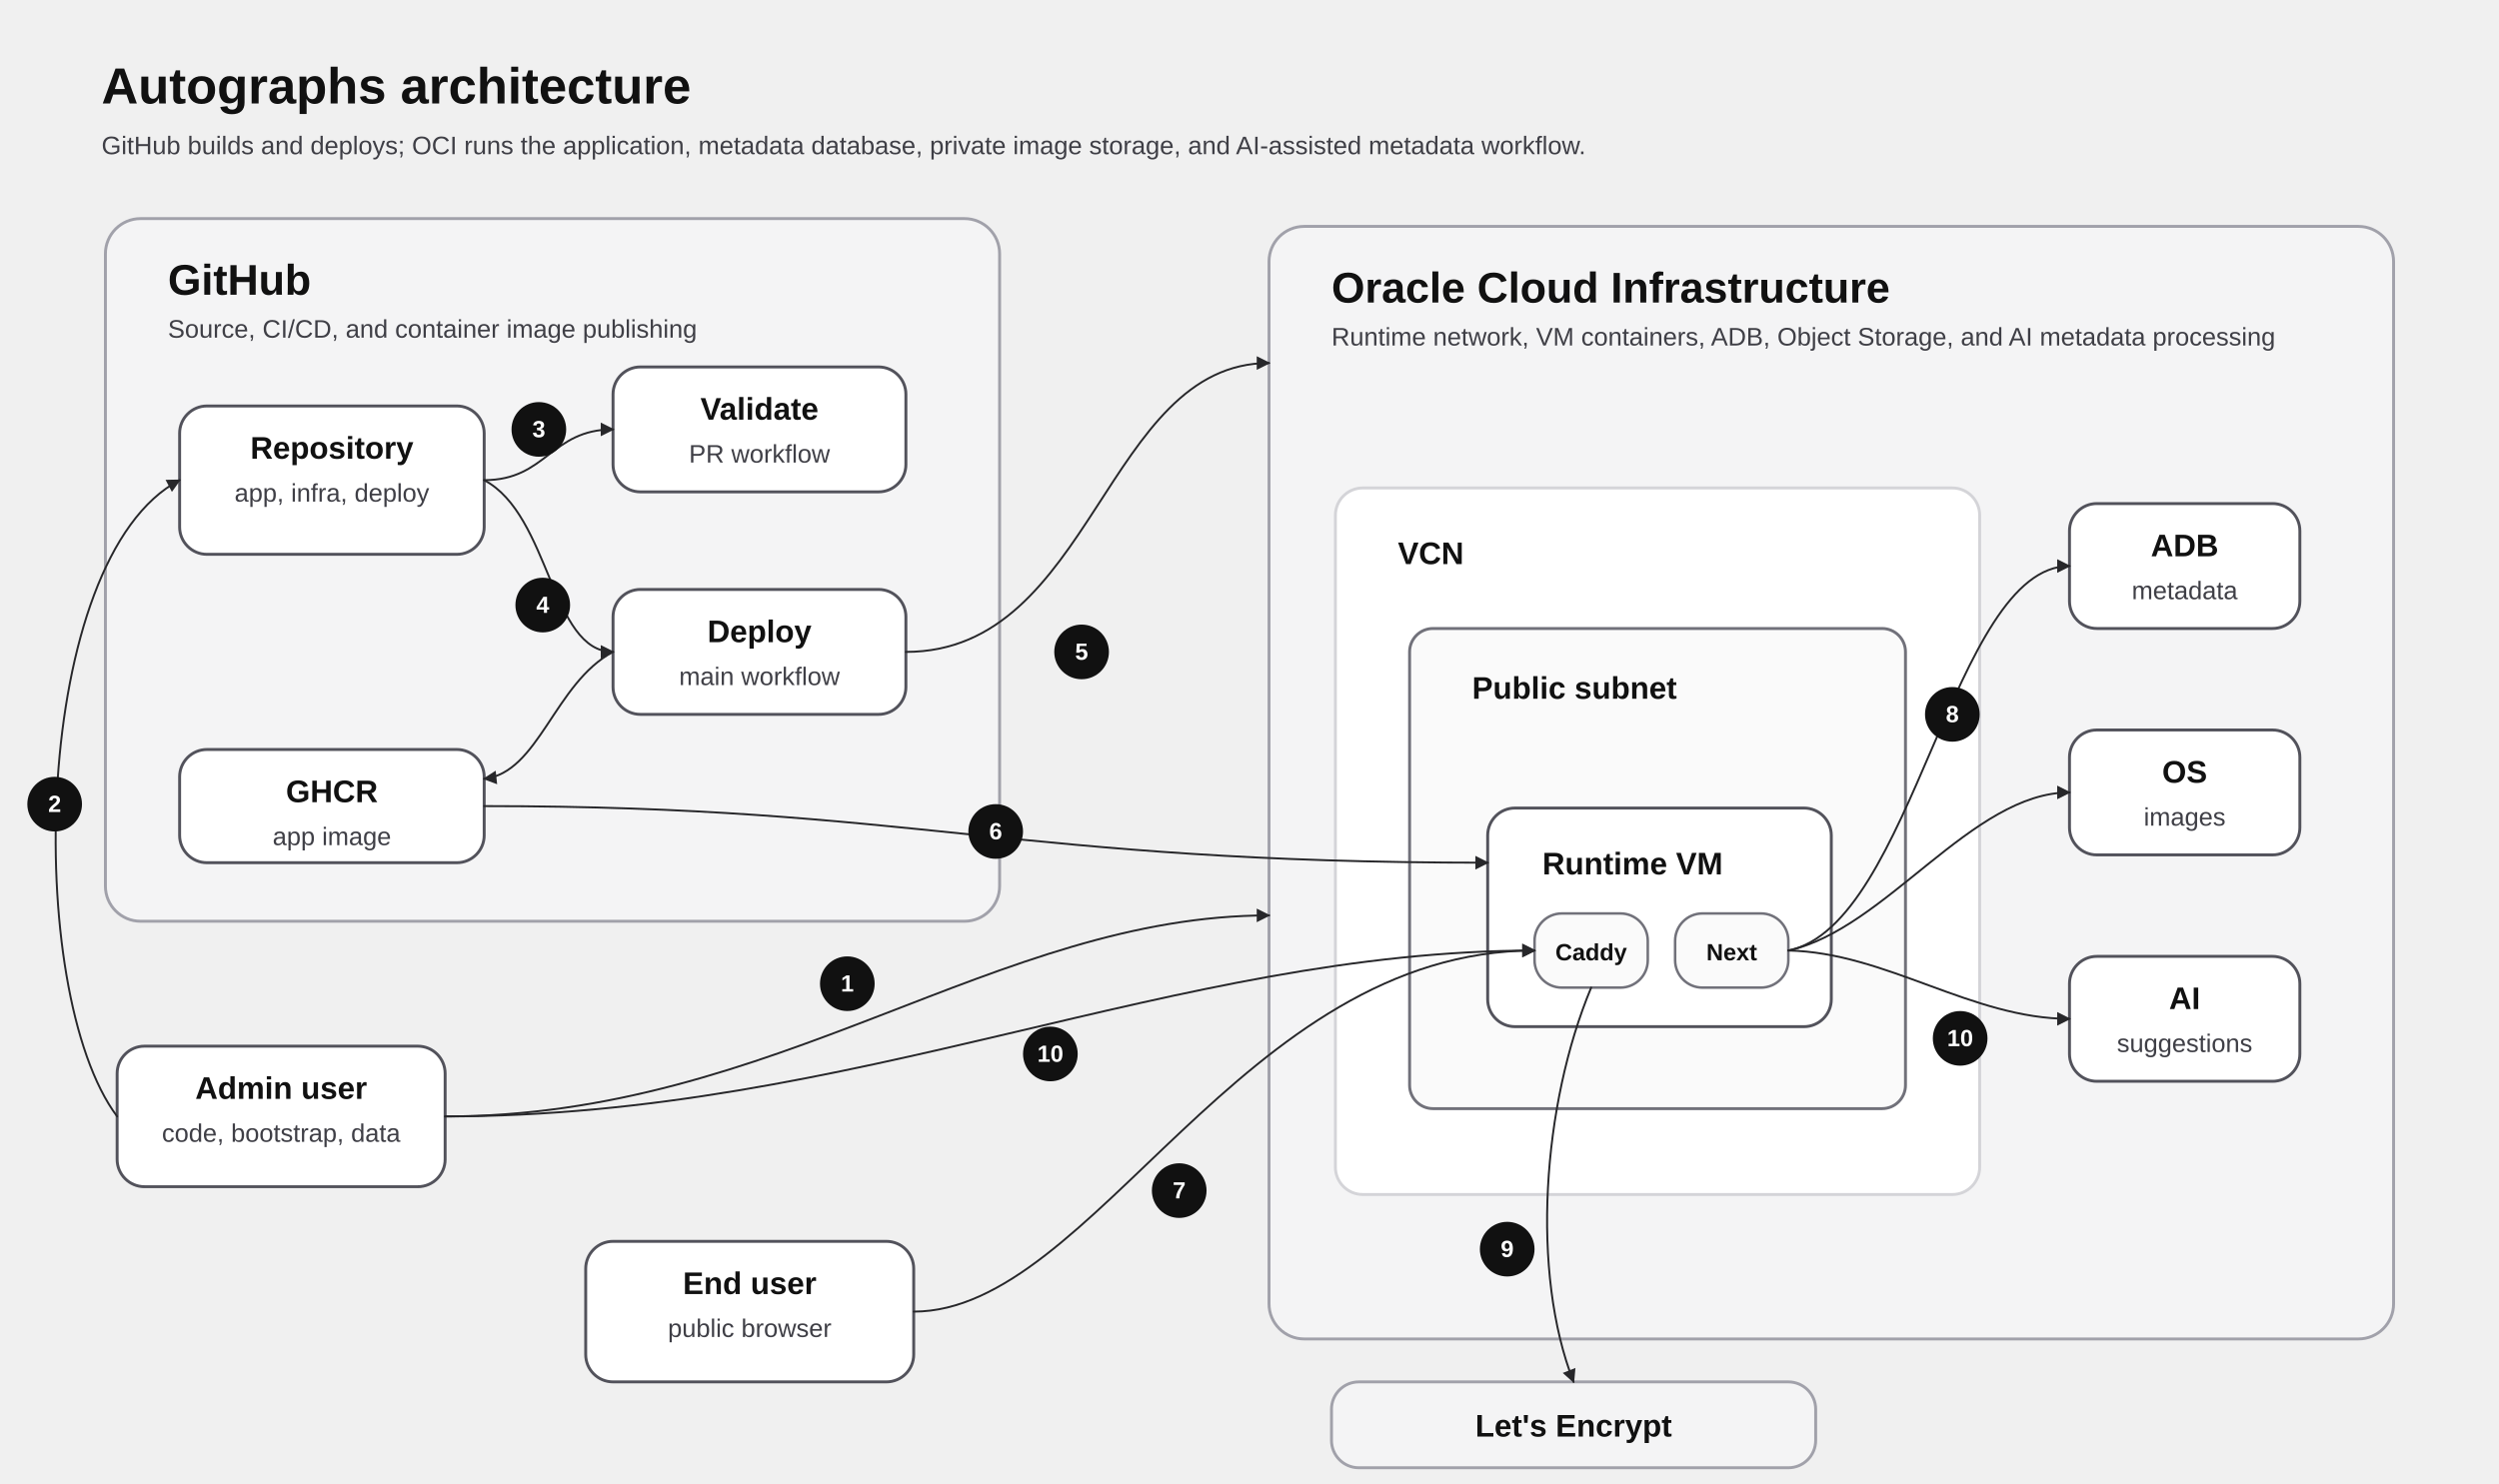
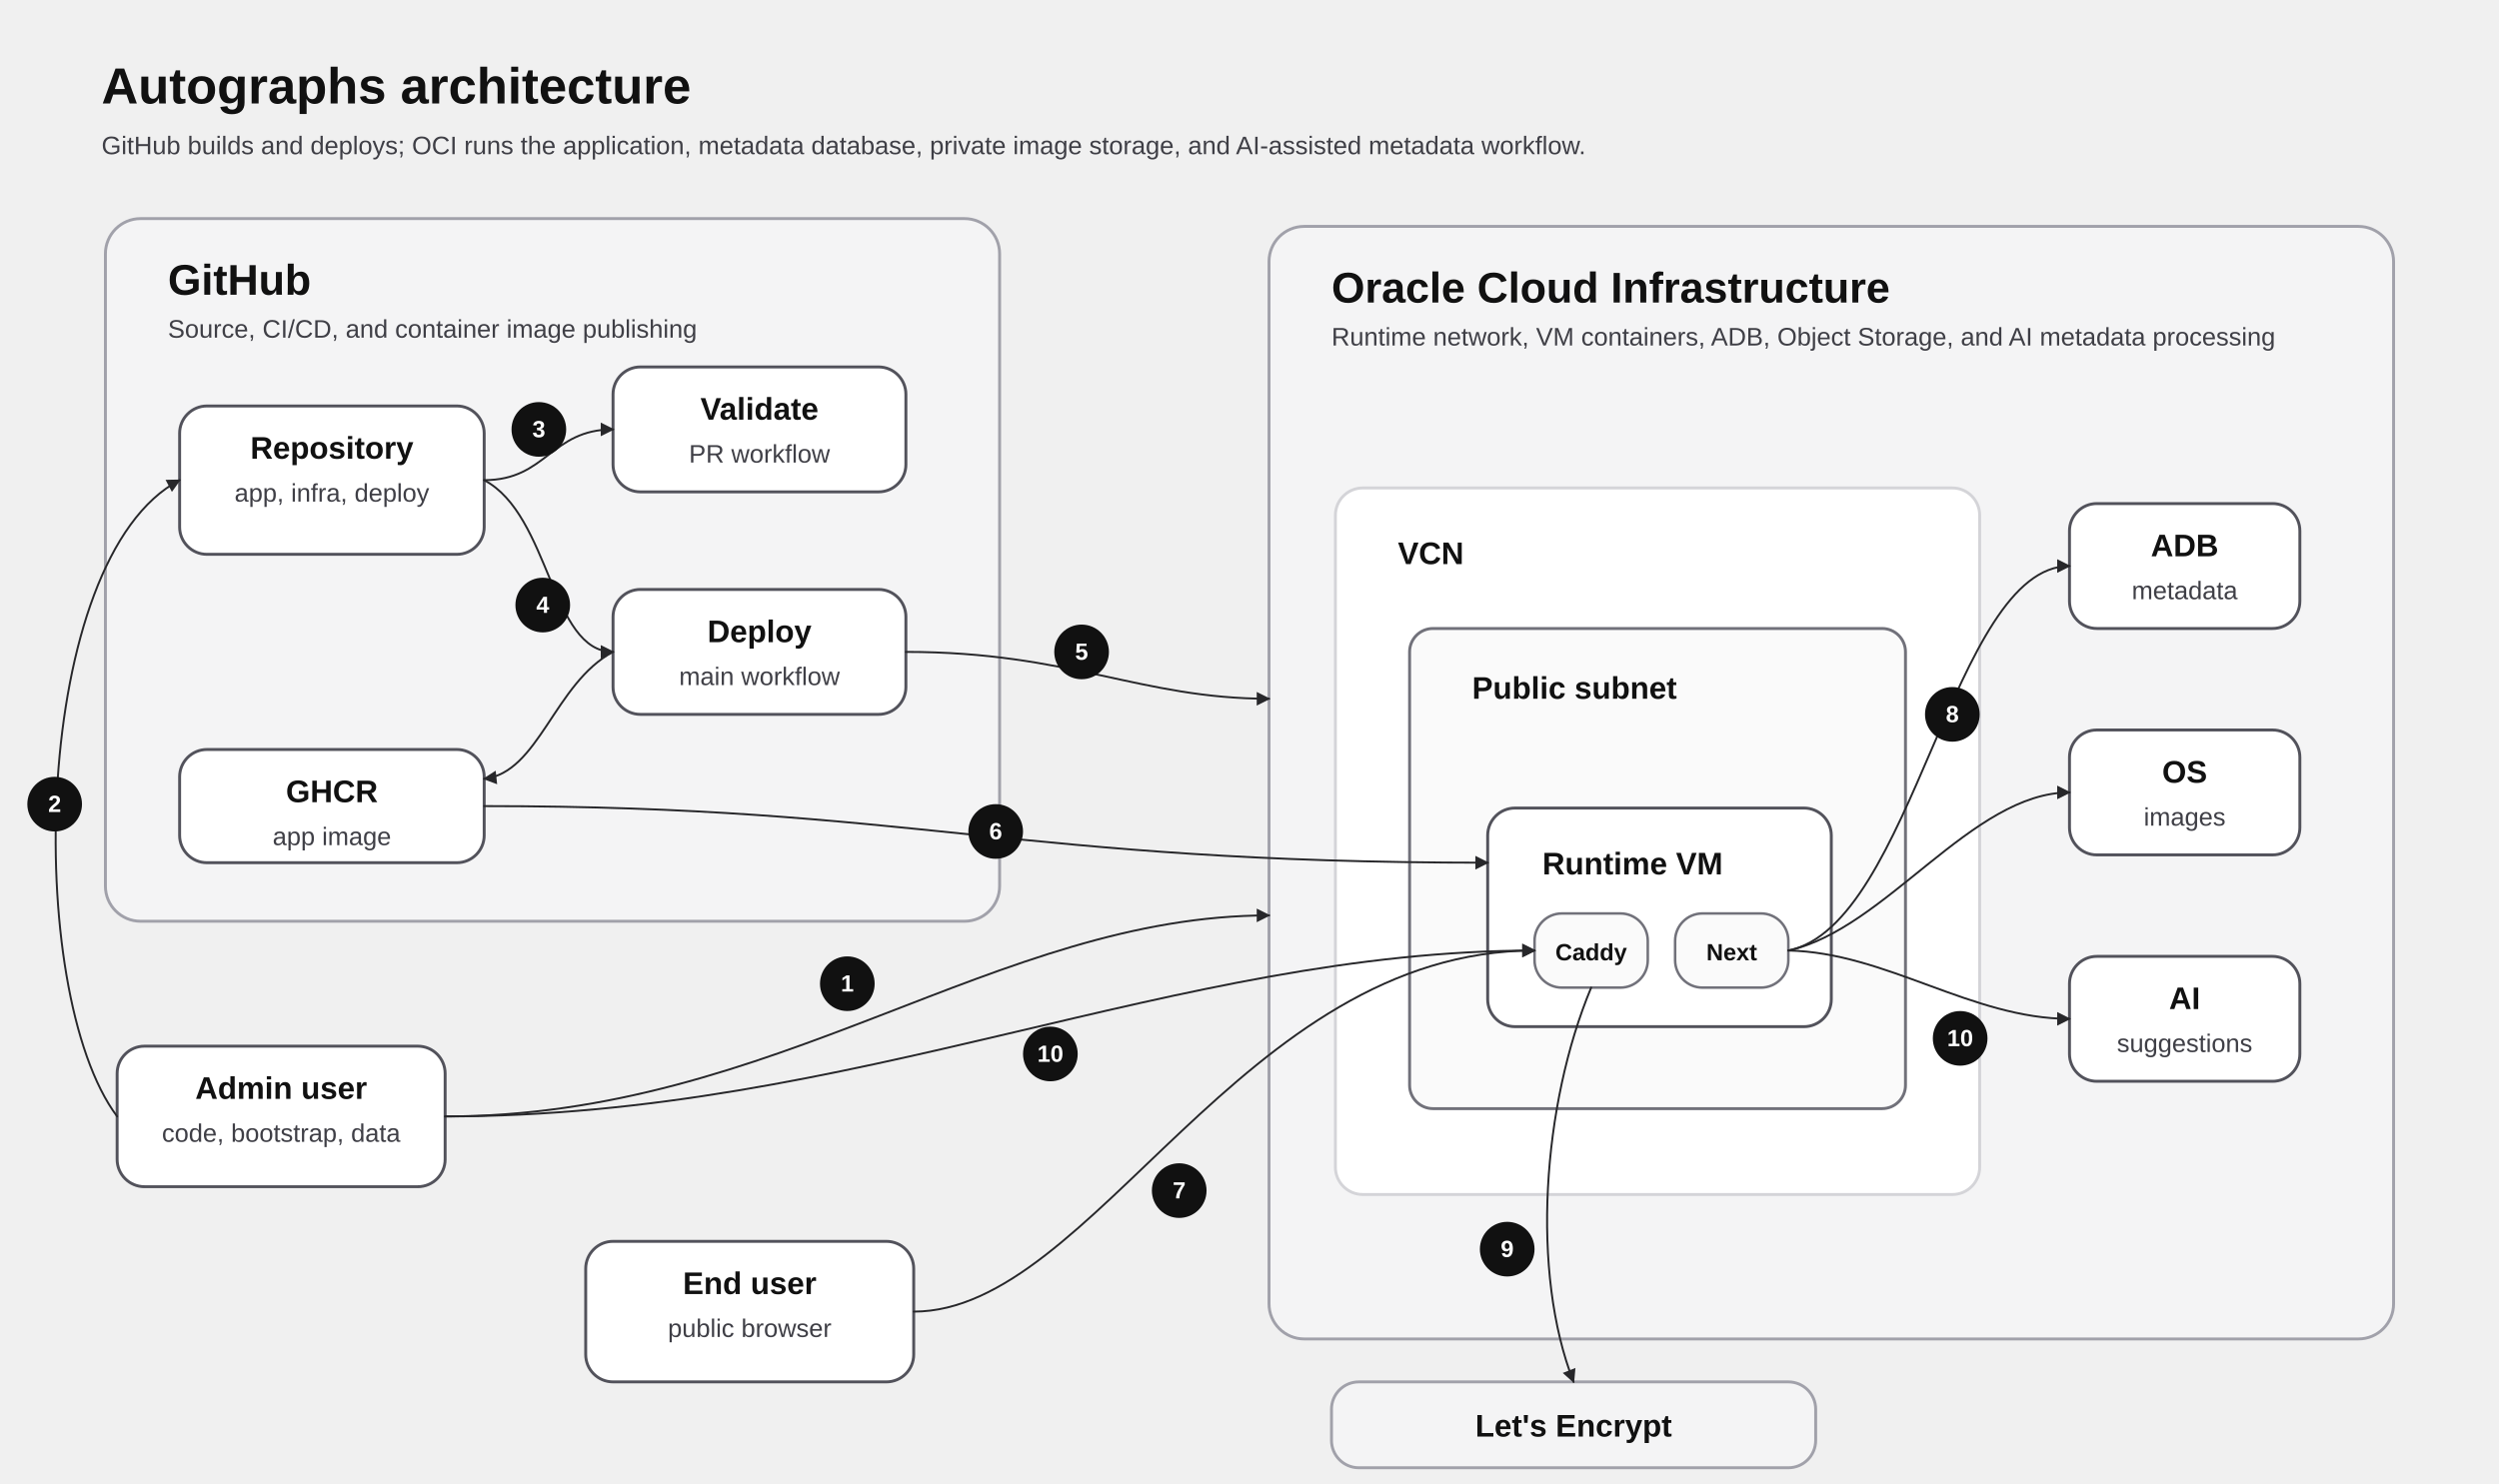
<svg xmlns="http://www.w3.org/2000/svg" viewBox="0 0 1280 760" role="img" aria-labelledby="title desc">
  <defs>
    <marker id="arrow" viewBox="0 0 10 10" refX="9" refY="5" markerWidth="7" markerHeight="7" orient="auto-start-reverse">
      <path d="M 0 0 L 10 5 L 0 10 z" fill="#27272a" />
    </marker>
    <style>
      .page-title { fill: #111111; font-family: Arial, Helvetica, sans-serif; font-size: 26px; font-weight: 700; }
      .subtitle { fill: #3f3f46; font-family: Arial, Helvetica, sans-serif; font-size: 13px; font-weight: 400; }
      .zone { fill: #f4f4f5; stroke: #a1a1aa; stroke-width: 1.5; }
      .panel { fill: #ffffff; stroke: #d4d4d8; stroke-width: 1.5; }
      .subpanel { fill: #fafafa; stroke: #71717a; stroke-width: 1.5; }
      .box { fill: #ffffff; stroke: #52525b; stroke-width: 1.5; }
      .container { fill: #fafafa; stroke: #71717a; stroke-width: 1.3; }
      .flow { fill: none; stroke: #27272a; stroke-width: 1; stroke-linecap: round; stroke-linejoin: round; }
      .zone-title { fill: #111111; font-family: Arial, Helvetica, sans-serif; font-size: 22px; font-weight: 700; }
      .zone-small { fill: #3f3f46; font-family: Arial, Helvetica, sans-serif; font-size: 13px; font-weight: 400; }
      .label { fill: #111111; font-family: Arial, Helvetica, sans-serif; font-size: 16px; font-weight: 700; }
      .small { fill: #3f3f46; font-family: Arial, Helvetica, sans-serif; font-size: 13px; font-weight: 400; }
      .container-label { fill: #111111; font-family: Arial, Helvetica, sans-serif; font-size: 12px; font-weight: 600; }
      .badge { fill: #111111; }
      .badge-text { fill: #ffffff; font-family: Arial, Helvetica, sans-serif; font-size: 12px; font-weight: 700; }
    </style>
  </defs>
  <text class="page-title" x="52" y="53" text-anchor="start">Autographs architecture</text>
  <text class="subtitle" x="52" y="79" text-anchor="start">GitHub builds and deploys; OCI runs the application, metadata database, private image storage, and AI-assisted metadata workflow.</text>
  <rect class="zone" x="54" y="112" width="458" height="360" rx="18" />
  <rect class="zone" x="650" y="116" width="576" height="570" rx="18" />
  <rect class="zone" x="682" y="708" width="248" height="44" rx="14" />
  <rect class="panel" x="684" y="250" width="330" height="362" rx="14" />
  <rect class="subpanel" x="722" y="322" width="254" height="246" rx="12" />
  <rect class="box" x="762" y="414" width="176" height="112" rx="14" />
  <text class="zone-title" x="86" y="151" text-anchor="start">GitHub</text>
  <text class="zone-small" x="86" y="173" text-anchor="start">Source, CI/CD, and container image publishing</text>
  <text class="zone-title" x="682" y="155" text-anchor="start">Oracle Cloud Infrastructure</text>
  <text class="zone-small" x="682" y="177" text-anchor="start">Runtime network, VM containers, ADB, Object Storage, and AI metadata processing</text>
  <text class="label" x="716" y="289" text-anchor="start">VCN</text>
  <text class="label" x="754" y="358" text-anchor="start">Public subnet</text>
  <text class="label" x="790" y="448" text-anchor="start">Runtime VM</text>
  <text class="label" x="806" y="736" text-anchor="middle">Let's Encrypt</text>
  <rect class="box" x="92" y="208" width="156" height="76" rx="14" />
  <text class="label" x="170" y="235" text-anchor="middle">Repository</text>
  <text class="small" x="170" y="257" text-anchor="middle">app, infra, deploy</text>
  <rect class="box" x="314" y="188" width="150" height="64" rx="14" />
  <text class="label" x="389" y="215" text-anchor="middle">Validate</text>
  <text class="small" x="389" y="237" text-anchor="middle">PR workflow</text>
  <rect class="box" x="314" y="302" width="150" height="64" rx="14" />
  <text class="label" x="389" y="329" text-anchor="middle">Deploy</text>
  <text class="small" x="389" y="351" text-anchor="middle">main workflow</text>
  <rect class="box" x="92" y="384" width="156" height="58" rx="14" />
  <text class="label" x="170" y="411" text-anchor="middle">GHCR</text>
  <text class="small" x="170" y="433" text-anchor="middle">app image</text>
  <rect class="box" x="60" y="536" width="168" height="72" rx="14" />
  <text class="label" x="144" y="563" text-anchor="middle">Admin user</text>
  <text class="small" x="144" y="585" text-anchor="middle">code, bootstrap, data</text>
  <rect class="box" x="300" y="636" width="168" height="72" rx="14" />
  <text class="label" x="384" y="663" text-anchor="middle">End user</text>
  <text class="small" x="384" y="685" text-anchor="middle">public browser</text>
  <rect class="box" x="1060" y="258" width="118" height="64" rx="14" />
  <text class="label" x="1119" y="285" text-anchor="middle">ADB</text>
  <text class="small" x="1119" y="307" text-anchor="middle">metadata</text>
  <rect class="box" x="1060" y="374" width="118" height="64" rx="14" />
  <text class="label" x="1119" y="401" text-anchor="middle">OS</text>
  <text class="small" x="1119" y="423" text-anchor="middle">images</text>
  <rect class="box" x="1060" y="490" width="118" height="64" rx="14" />
  <text class="label" x="1119" y="517" text-anchor="middle">AI</text>
  <text class="small" x="1119" y="539" text-anchor="middle">suggestions</text>
  <rect class="container" x="786" y="468" width="58" height="38" rx="14" />
  <text class="container-label" x="815" y="492" text-anchor="middle">Caddy</text>
  <rect class="container" x="858" y="468" width="58" height="38" rx="14" />
  <text class="container-label" x="887" y="492" text-anchor="middle">Next</text>
  <path class="flow" fill="none" stroke="#27272a" stroke-width="1" stroke-linecap="round" stroke-linejoin="round" d="M60 572 C12 508 16 286 92 246" marker-end="url(#arrow)" />
  <path class="flow" fill="none" stroke="#27272a" stroke-width="1" stroke-linecap="round" stroke-linejoin="round" d="M248 246 C280 246 282 220 314 220" marker-end="url(#arrow)" />
  <path class="flow" fill="none" stroke="#27272a" stroke-width="1" stroke-linecap="round" stroke-linejoin="round" d="M248 246 C282 264 282 334 314 334" marker-end="url(#arrow)" />
  <path class="flow" fill="none" stroke="#27272a" stroke-width="1" stroke-linecap="round" stroke-linejoin="round" d="M314 334 C284 350 276 396 248 399" marker-end="url(#arrow)" />
-   <path class="flow" fill="none" stroke="#27272a" stroke-width="1" stroke-linecap="round" stroke-linejoin="round" d="M464 334 C560 334 566 186 650 186" marker-end="url(#arrow)" />
+   <path class="flow" fill="none" stroke="#27272a" stroke-width="1" stroke-linecap="round" stroke-linejoin="round" d="M464 334 C548 334 584 358 650 358" marker-end="url(#arrow)" />
  <path class="flow" fill="none" stroke="#27272a" stroke-width="1" stroke-linecap="round" stroke-linejoin="round" d="M248 413 C468 413 520 442 762 442" marker-end="url(#arrow)" />
  <path class="flow" fill="none" stroke="#27272a" stroke-width="1" stroke-linecap="round" stroke-linejoin="round" d="M228 572 C398 572 510 469 650 469" marker-end="url(#arrow)" />
  <path class="flow" fill="none" stroke="#27272a" stroke-width="1" stroke-linecap="round" stroke-linejoin="round" d="M468 672 C560 672 636 487 786 487" marker-end="url(#arrow)" />
  <path class="flow" fill="none" stroke="#27272a" stroke-width="1" stroke-linecap="round" stroke-linejoin="round" d="M228 572 C438 572 602 487 786 487" marker-end="url(#arrow)" />
  <path class="flow" fill="none" stroke="#27272a" stroke-width="1" stroke-linecap="round" stroke-linejoin="round" d="M916 487 C980 474 1000 290 1060 290" marker-end="url(#arrow)" />
  <path class="flow" fill="none" stroke="#27272a" stroke-width="1" stroke-linecap="round" stroke-linejoin="round" d="M916 487 C966 476 1010 406 1060 406" marker-end="url(#arrow)" />
  <path class="flow" fill="none" stroke="#27272a" stroke-width="1" stroke-linecap="round" stroke-linejoin="round" d="M916 487 C966 488 1010 522 1060 522" marker-end="url(#arrow)" />
  <path class="flow" fill="none" stroke="#27272a" stroke-width="1" stroke-linecap="round" stroke-linejoin="round" d="M815 506 C790 566 784 652 806 708" marker-end="url(#arrow)" />
  <circle class="badge" cx="276" cy="220" r="14" />
  <text class="badge-text" x="276" y="224" text-anchor="middle">3</text>
  <circle class="badge" cx="278" cy="310" r="14" />
  <text class="badge-text" x="278" y="314" text-anchor="middle">4</text>
  <circle class="badge" cx="554" cy="334" r="14" />
  <text class="badge-text" x="554" y="338" text-anchor="middle">5</text>
  <circle class="badge" cx="1000" cy="366" r="14" />
  <text class="badge-text" x="1000" y="370" text-anchor="middle">8</text>
  <circle class="badge" cx="28" cy="412" r="14" />
  <text class="badge-text" x="28" y="416" text-anchor="middle">2</text>
  <circle class="badge" cx="510" cy="426" r="14" />
  <text class="badge-text" x="510" y="430" text-anchor="middle">6</text>
  <circle class="badge" cx="434" cy="504" r="14" />
  <text class="badge-text" x="434" y="508" text-anchor="middle">1</text>
  <circle class="badge" cx="1004" cy="532" r="14" />
  <text class="badge-text" x="1004" y="536" text-anchor="middle">10</text>
  <circle class="badge" cx="538" cy="540" r="14" />
  <text class="badge-text" x="538" y="544" text-anchor="middle">10</text>
  <circle class="badge" cx="604" cy="610" r="14" />
  <text class="badge-text" x="604" y="614" text-anchor="middle">7</text>
  <circle class="badge" cx="772" cy="640" r="14" />
  <text class="badge-text" x="772" y="644" text-anchor="middle">9</text>
</svg>
